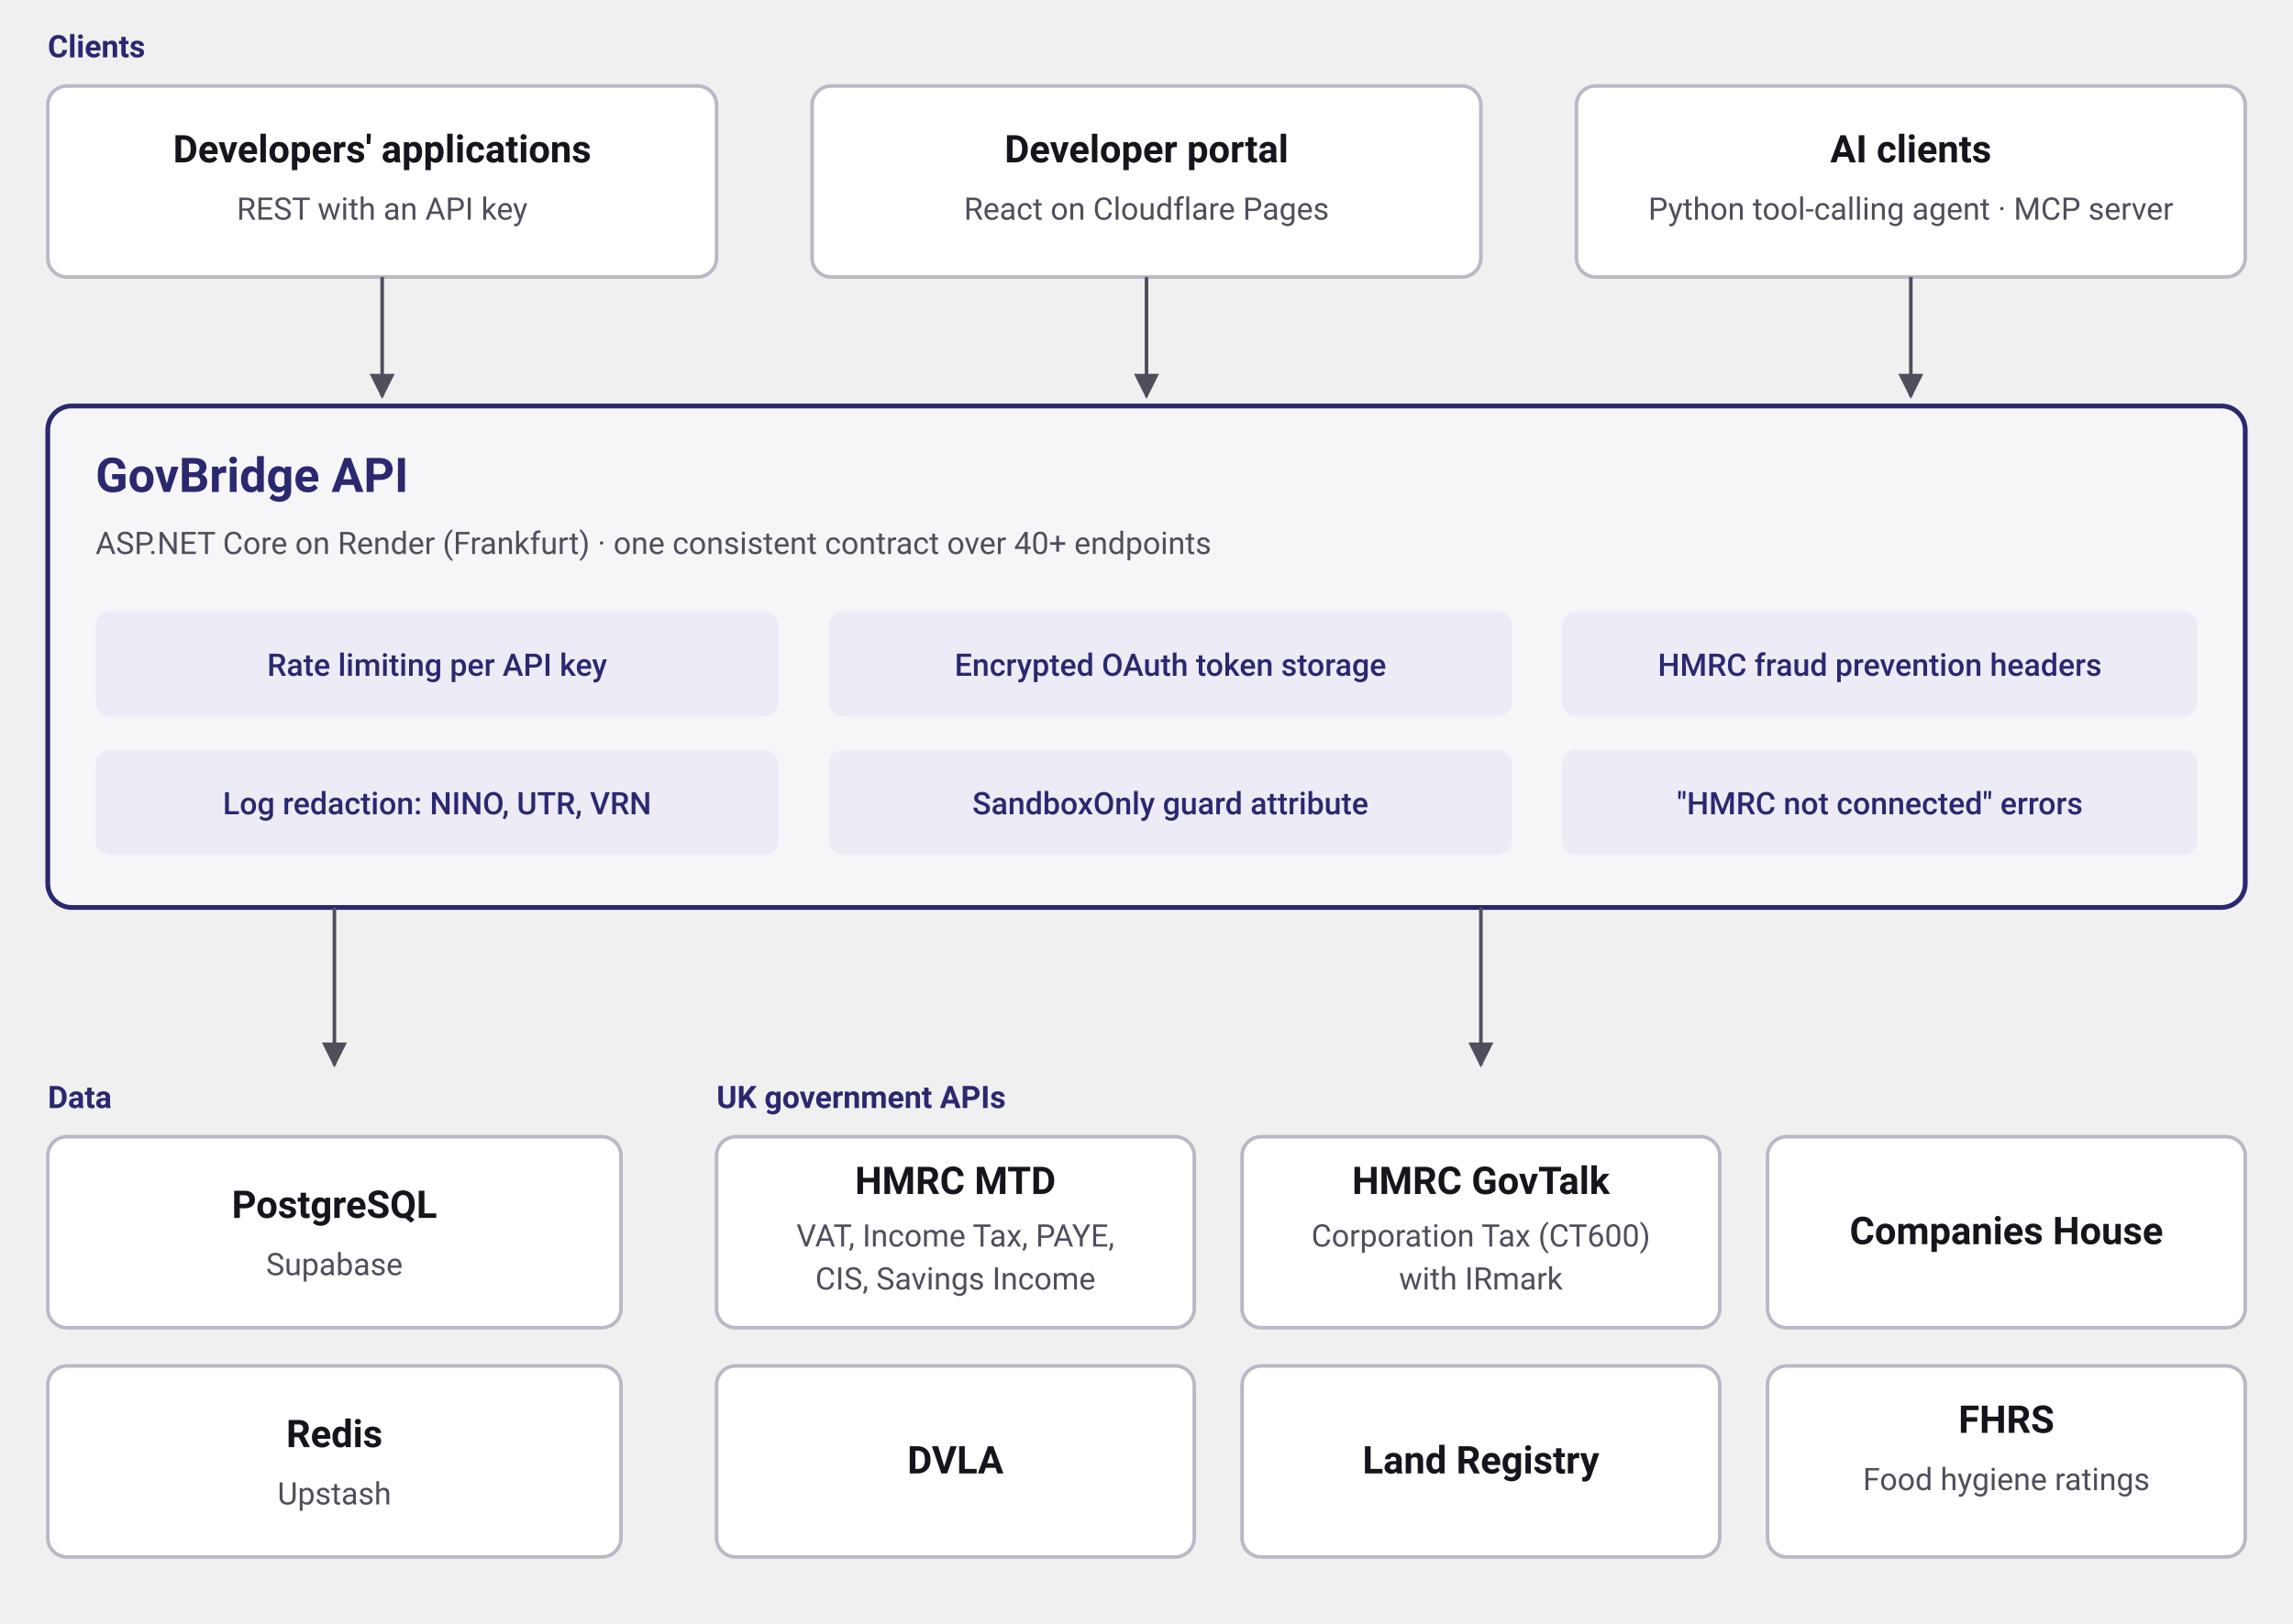
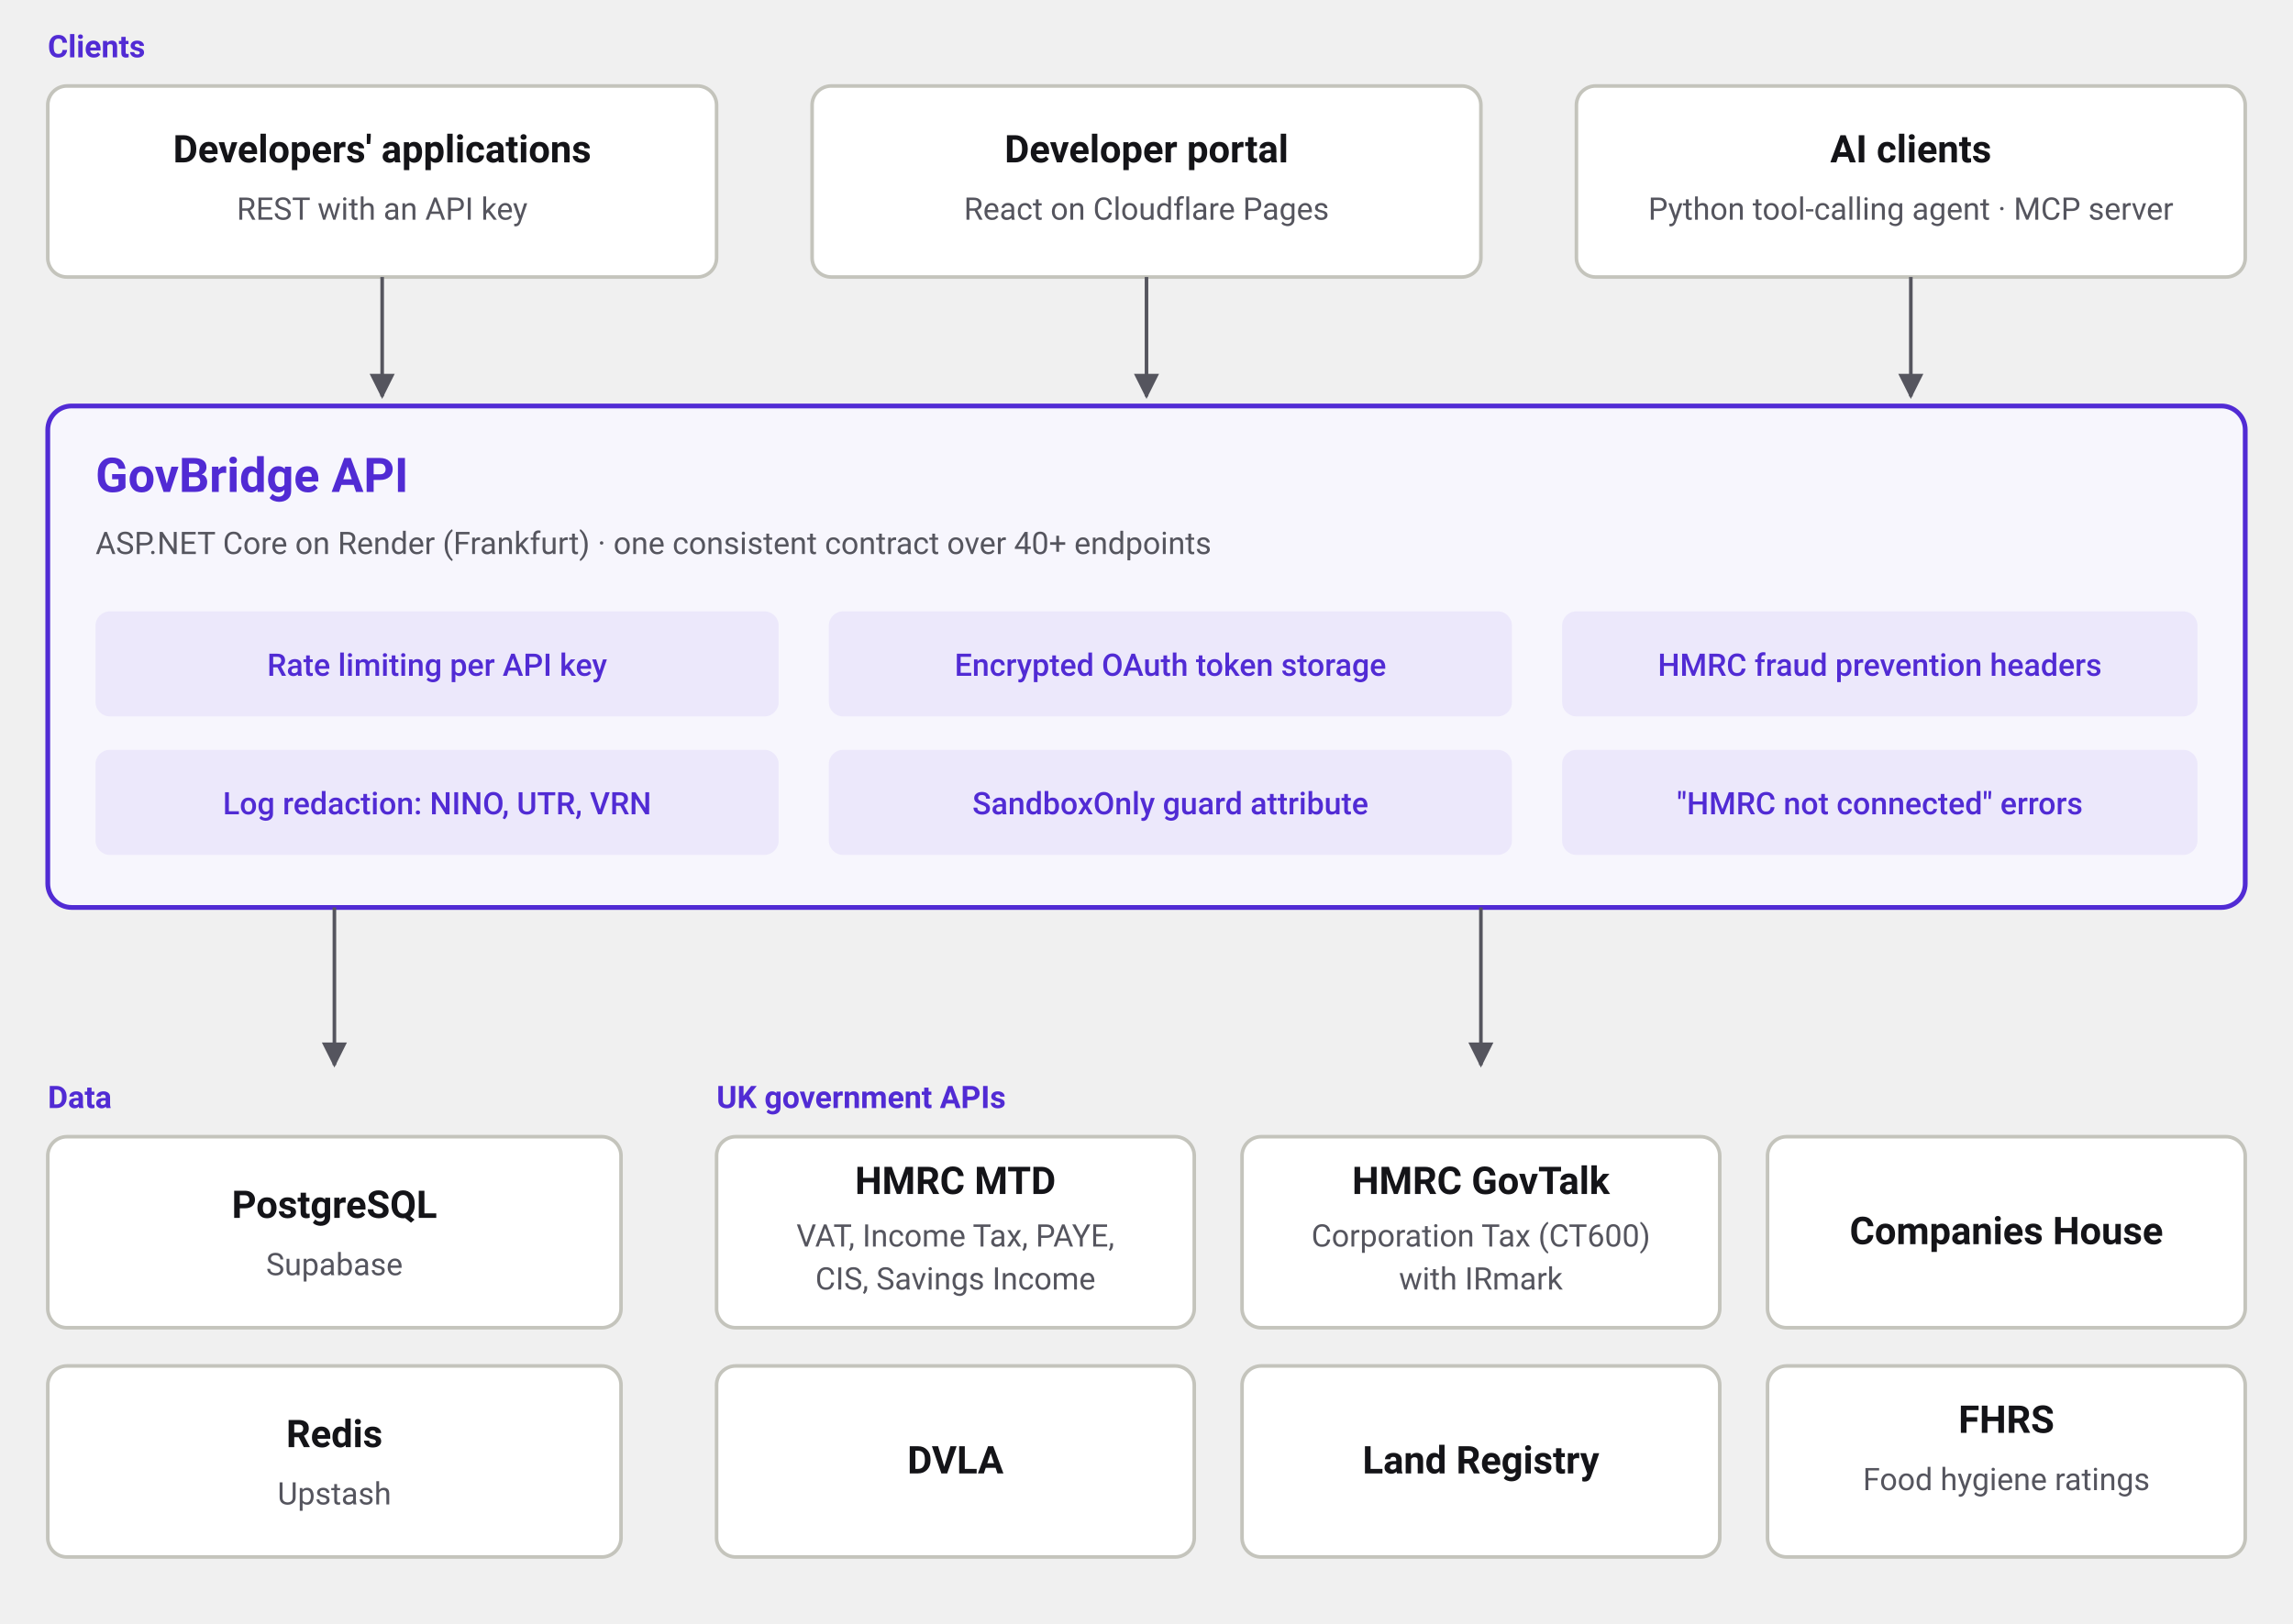
- <svg xmlns="http://www.w3.org/2000/svg" viewBox="0 0 960 680" width="960" height="680" role="img" aria-labelledby="t d" font-family="'IBM Plex Sans', system-ui, -apple-system, 'Segoe UI', Roboto, sans-serif">
+ <svg xmlns="http://www.w3.org/2000/svg" viewBox="0 0 960 680" width="960" height="680" role="img" aria-labelledby="t d" font-family="Archivo, system-ui, -apple-system, 'Segoe UI', Roboto, sans-serif">
  <defs>
    <marker id="arrow" viewBox="0 0 10 10" refX="9" refY="5" markerWidth="7" markerHeight="7" orient="auto-start-reverse">
-       <path d="M0 0 L10 5 L0 10 z" fill="#4f4f5c" />
+       <path d="M0 0 L10 5 L0 10 z" fill="#55555e" />
    </marker>
    <style>
-       .label { font-size: 13px; fill: #2b2870; font-weight: 600; }
-       .box { fill: #ffffff; stroke: #b9b9c6; stroke-width: 1.5; }
-       .title { font-size: 16px; font-weight: 700; fill: #15151c; }
-       .sub { font-size: 13px; fill: #4f4f5c; }
-       .gateway { fill: #f6f6f9; stroke: #2b2870; stroke-width: 2; }
-       .gw-title { font-size: 20px; font-weight: 700; fill: #2b2870; }
-       .chip { fill: #ecebf6; stroke: none; }
-       .chip-text { font-size: 13px; font-weight: 500; fill: #2b2870; }
-       .line { stroke: #4f4f5c; stroke-width: 1.5; fill: none; }
+       .label { font-size: 13px; fill: #512bd4; font-weight: 600; }
+       .box { fill: #ffffff; stroke: #c4c4bc; stroke-width: 1.5; }
+       .title { font-size: 16px; font-weight: 700; fill: #141418; }
+       .sub { font-size: 13px; fill: #55555e; }
+       .gateway { fill: #f7f6fd; stroke: #512bd4; stroke-width: 2; }
+       .gw-title { font-size: 20px; font-weight: 700; fill: #512bd4; }
+       .chip { fill: #ece8fb; stroke: none; }
+       .chip-text { font-size: 13px; font-weight: 500; fill: #512bd4; }
+       .line { stroke: #55555e; stroke-width: 1.5; fill: none; }
    </style>
  </defs>
  <text class="label" x="20" y="24">Clients</text>
  <rect class="box" x="20" y="36" width="280" height="80" rx="8" />
  <text class="title" x="160" y="68" text-anchor="middle">Developers' applications</text>
  <text class="sub" x="160" y="92" text-anchor="middle">REST with an API key</text>
  <rect class="box" x="340" y="36" width="280" height="80" rx="8" />
  <text class="title" x="480" y="68" text-anchor="middle">Developer portal</text>
  <text class="sub" x="480" y="92" text-anchor="middle">React on Cloudflare Pages</text>
  <rect class="box" x="660" y="36" width="280" height="80" rx="8" />
  <text class="title" x="800" y="68" text-anchor="middle">AI clients</text>
  <text class="sub" x="800" y="92" text-anchor="middle">Python tool-calling agent · MCP server</text>
  <path class="line" d="M160 116 V166" marker-end="url(#arrow)" />
  <path class="line" d="M480 116 V166" marker-end="url(#arrow)" />
  <path class="line" d="M800 116 V166" marker-end="url(#arrow)" />
  <rect class="gateway" x="20" y="170" width="920" height="210" rx="10" />
  <text class="gw-title" x="40" y="206">GovBridge API</text>
  <text class="sub" x="40" y="232">ASP.NET Core on Render (Frankfurt) · one consistent contract over 40+ endpoints</text>
  <rect class="chip" x="40" y="256" width="286" height="44" rx="6" />
  <text class="chip-text" x="183" y="283" text-anchor="middle">Rate limiting per API key</text>
  <rect class="chip" x="347" y="256" width="286" height="44" rx="6" />
  <text class="chip-text" x="490" y="283" text-anchor="middle">Encrypted OAuth token storage</text>
  <rect class="chip" x="654" y="256" width="266" height="44" rx="6" />
  <text class="chip-text" x="787" y="283" text-anchor="middle">HMRC fraud prevention headers</text>
  <rect class="chip" x="40" y="314" width="286" height="44" rx="6" />
  <text class="chip-text" x="183" y="341" text-anchor="middle">Log redaction: NINO, UTR, VRN</text>
  <rect class="chip" x="347" y="314" width="286" height="44" rx="6" />
  <text class="chip-text" x="490" y="341" text-anchor="middle">SandboxOnly guard attribute</text>
  <rect class="chip" x="654" y="314" width="266" height="44" rx="6" />
  <text class="chip-text" x="787" y="341" text-anchor="middle">"HMRC not connected" errors</text>
  <path class="line" d="M140 380 V446" marker-end="url(#arrow)" />
  <path class="line" d="M620 380 V446" marker-end="url(#arrow)" />
  <text class="label" x="20" y="464">Data</text>
  <rect class="box" x="20" y="476" width="240" height="80" rx="8" />
  <text class="title" x="140" y="510" text-anchor="middle">PostgreSQL</text>
  <text class="sub" x="140" y="534" text-anchor="middle">Supabase</text>
  <rect class="box" x="20" y="572" width="240" height="80" rx="8" />
  <text class="title" x="140" y="606" text-anchor="middle">Redis</text>
  <text class="sub" x="140" y="630" text-anchor="middle">Upstash</text>
  <text class="label" x="300" y="464">UK government APIs</text>
  <rect class="box" x="300" y="476" width="200" height="80" rx="8" />
  <text class="title" x="400" y="500" text-anchor="middle">HMRC MTD</text>
  <text class="sub" x="400" y="522" text-anchor="middle">VAT, Income Tax, PAYE,</text>
  <text class="sub" x="400" y="540" text-anchor="middle">CIS, Savings Income</text>
  <rect class="box" x="520" y="476" width="200" height="80" rx="8" />
  <text class="title" x="620" y="500" text-anchor="middle">HMRC GovTalk</text>
  <text class="sub" x="620" y="522" text-anchor="middle">Corporation Tax (CT600)</text>
  <text class="sub" x="620" y="540" text-anchor="middle">with IRmark</text>
  <rect class="box" x="740" y="476" width="200" height="80" rx="8" />
  <text class="title" x="840" y="521" text-anchor="middle">Companies House</text>
  <rect class="box" x="300" y="572" width="200" height="80" rx="8" />
  <text class="title" x="400" y="617" text-anchor="middle">DVLA</text>
  <rect class="box" x="520" y="572" width="200" height="80" rx="8" />
  <text class="title" x="620" y="617" text-anchor="middle">Land Registry</text>
  <rect class="box" x="740" y="572" width="200" height="80" rx="8" />
  <text class="title" x="840" y="600" text-anchor="middle">FHRS</text>
  <text class="sub" x="840" y="624" text-anchor="middle">Food hygiene ratings</text>
</svg>
